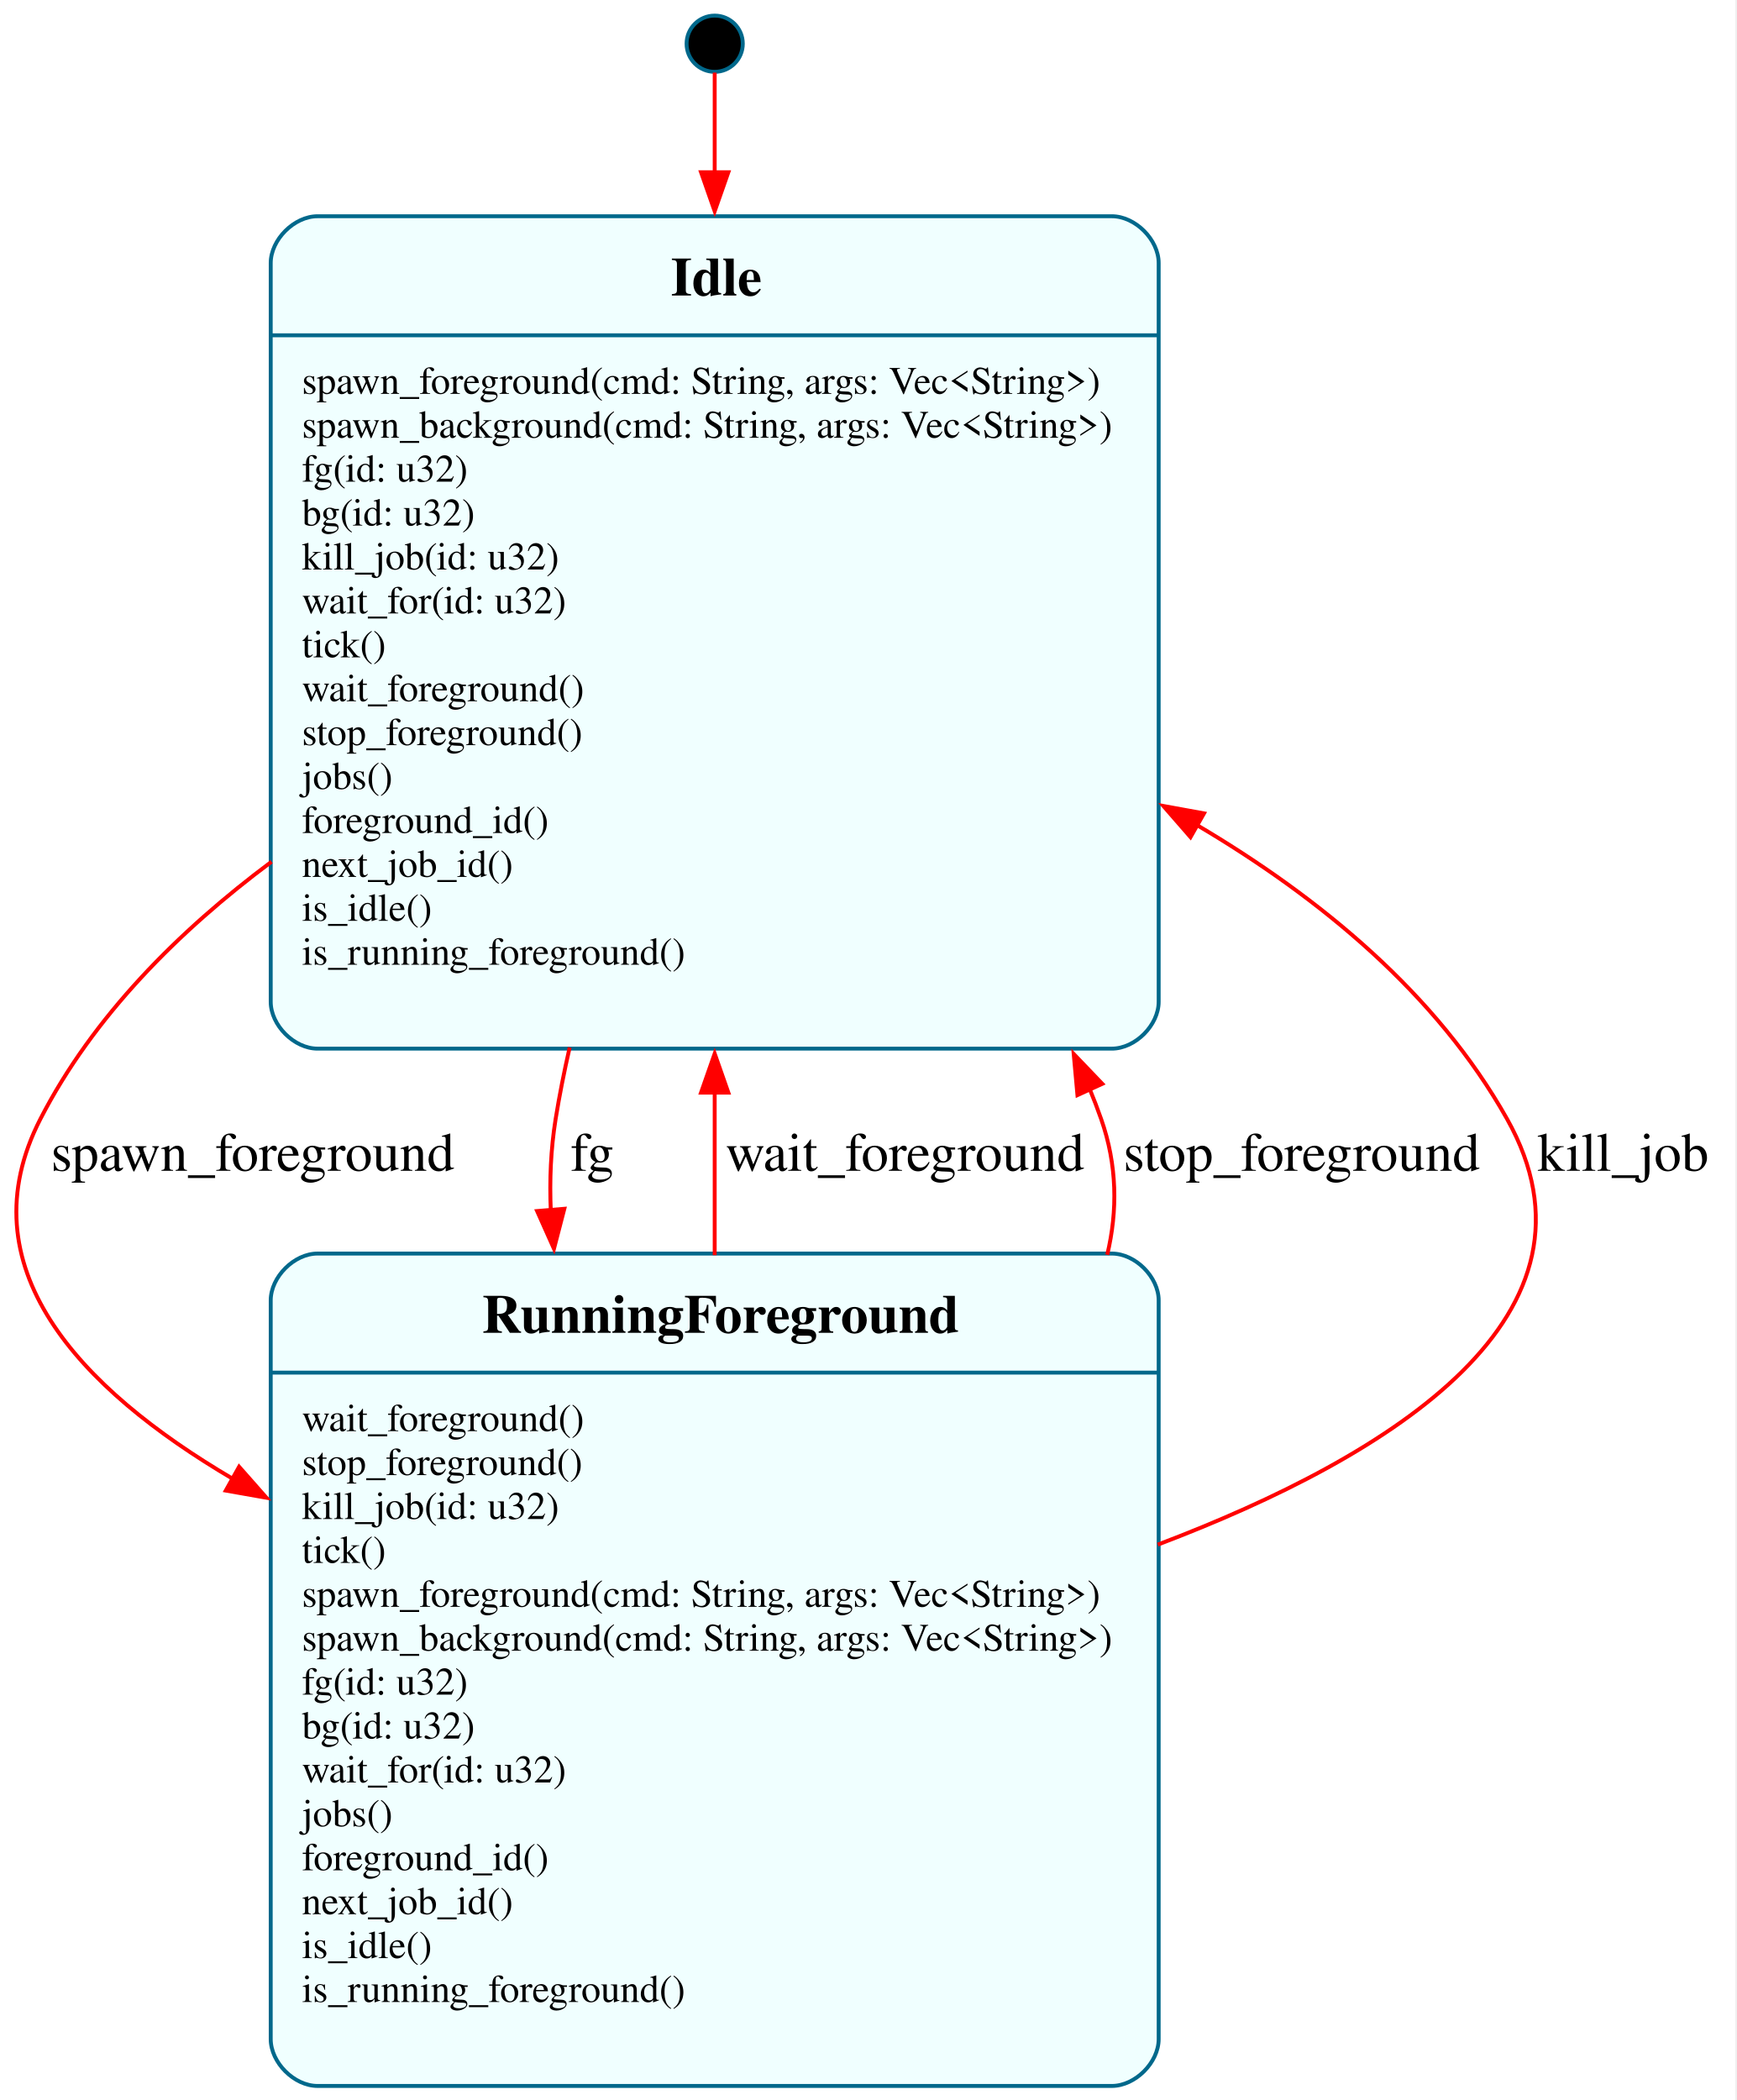
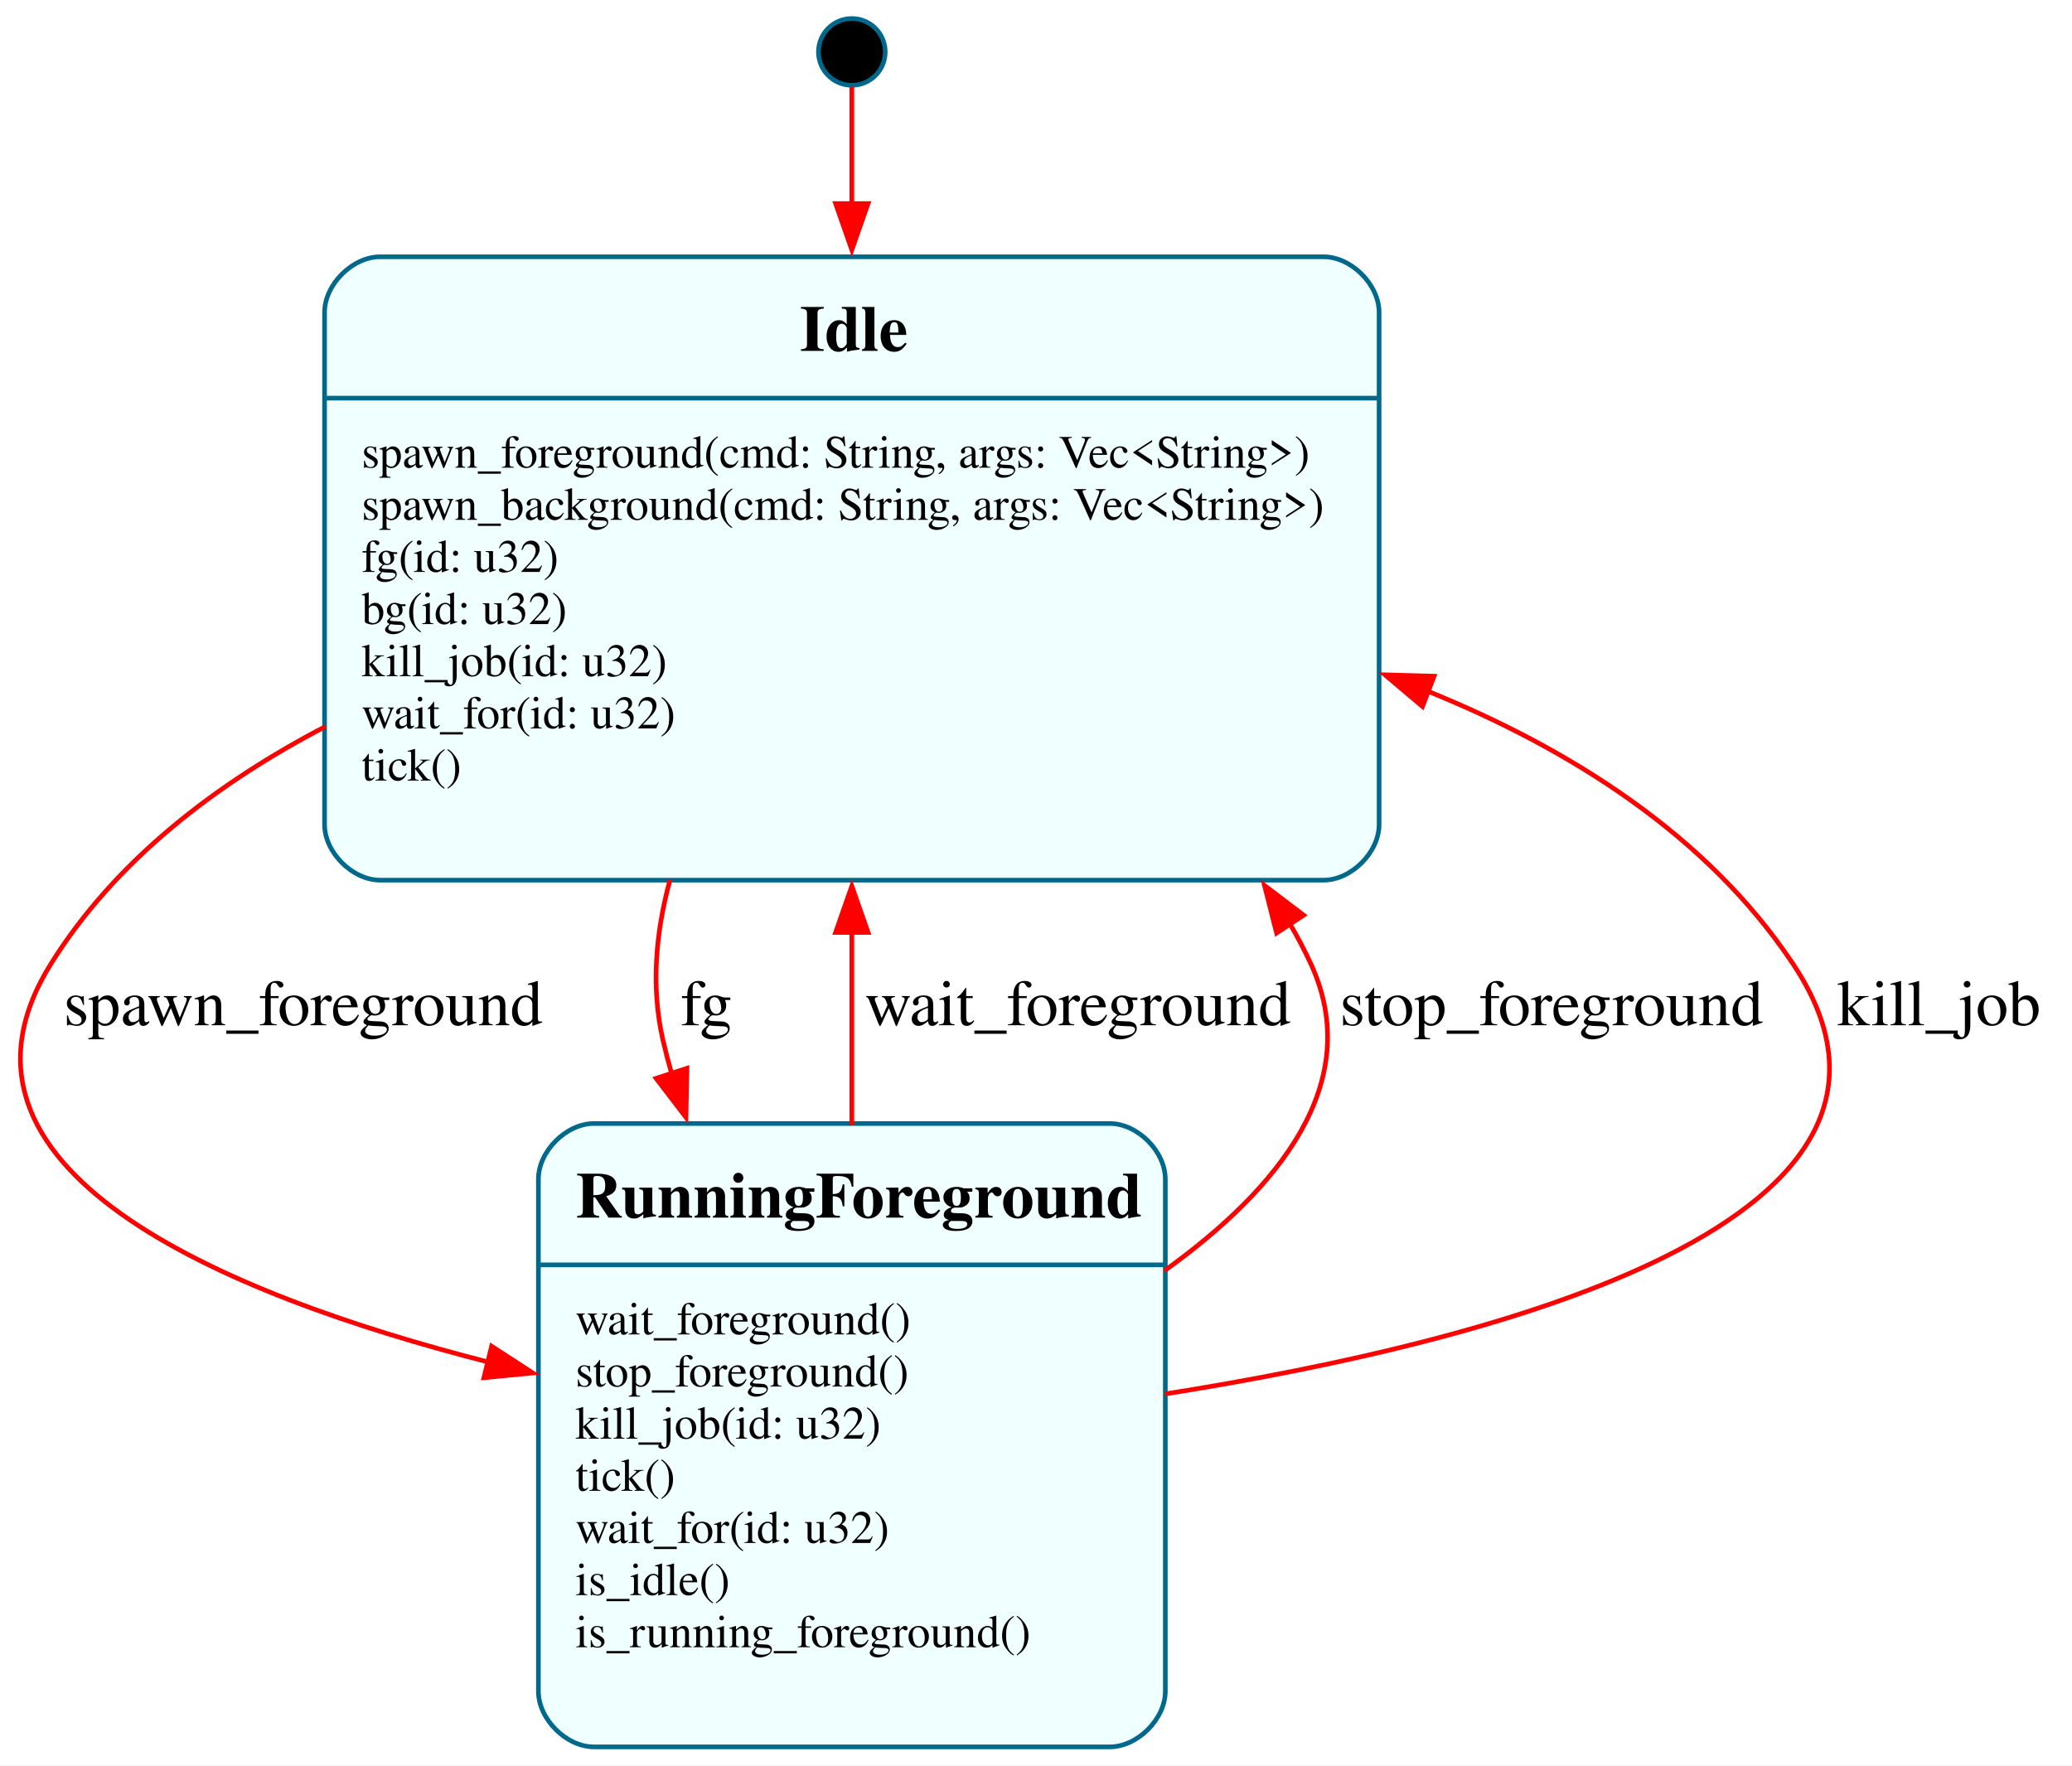
- <svg xmlns="http://www.w3.org/2000/svg" width="445pt" height="538pt" viewBox="0.00 0.00 445.00 538.00">
-   <g id="graph0" class="graph" transform="scale(1 1) rotate(0) translate(4 534.4)">
-     <polygon fill="white" stroke="none" points="-4,4 -4,-534.4 440.6,-534.4 440.6,4 -4,4" />
+ <svg xmlns="http://www.w3.org/2000/svg" width="447pt" height="381pt" viewBox="0.00 0.00 447.00 381.00">
+   <g id="graph0" class="graph" transform="scale(1 1) rotate(0) translate(4 376.9)">
+     <polygon fill="white" stroke="none" points="-4,4 -4,-376.9 443.06,-376.9 443.06,4 -4,4" />
    <g id="node1" class="node">
-       <ellipse fill="black" stroke="#00688b" cx="179.11" cy="-523.2" rx="7.2" ry="7.2" />
+       <ellipse fill="black" stroke="#00688b" cx="179.77" cy="-365.7" rx="7.2" ry="7.2" />
    </g>
    <g id="node2" class="node">
-       <path fill="azure" stroke="none" d="M280.86,-479C280.86,-479 77.36,-479 77.36,-479 71.36,-479 65.36,-473 65.36,-467 65.36,-467 65.36,-277.75 65.36,-277.75 65.36,-271.75 71.36,-265.75 77.36,-265.75 77.36,-265.75 280.86,-265.75 280.86,-265.75 286.86,-265.75 292.86,-271.75 292.86,-277.75 292.86,-277.75 292.86,-467 292.86,-467 292.86,-473 286.86,-479 280.86,-479" />
-       <text xml:space="preserve" text-anchor="start" x="167.86" y="-458.7" font-family="Times,serif" font-weight="bold" font-size="14.00">Idle</text>
-       <text xml:space="preserve" text-anchor="start" x="73.36" y="-433.5" font-family="Times,serif" font-size="10.00">spawn_foreground(cmd: String, args: Vec&lt;String&gt;)</text>
-       <text xml:space="preserve" text-anchor="start" x="73.36" y="-422.25" font-family="Times,serif" font-size="10.00">spawn_background(cmd: String, args: Vec&lt;String&gt;)</text>
-       <text xml:space="preserve" text-anchor="start" x="73.36" y="-411" font-family="Times,serif" font-size="10.00">fg(id: u32)</text>
-       <text xml:space="preserve" text-anchor="start" x="73.36" y="-399.75" font-family="Times,serif" font-size="10.00">bg(id: u32)</text>
-       <text xml:space="preserve" text-anchor="start" x="73.36" y="-388.5" font-family="Times,serif" font-size="10.00">kill_job(id: u32)</text>
-       <text xml:space="preserve" text-anchor="start" x="73.36" y="-377.25" font-family="Times,serif" font-size="10.00">wait_for(id: u32)</text>
-       <text xml:space="preserve" text-anchor="start" x="73.36" y="-366" font-family="Times,serif" font-size="10.00">tick()</text>
-       <text xml:space="preserve" text-anchor="start" x="73.36" y="-354.75" font-family="Times,serif" font-size="10.00">wait_foreground()</text>
-       <text xml:space="preserve" text-anchor="start" x="73.36" y="-343.5" font-family="Times,serif" font-size="10.00">stop_foreground()</text>
-       <text xml:space="preserve" text-anchor="start" x="73.36" y="-332.25" font-family="Times,serif" font-size="10.00">jobs()</text>
-       <text xml:space="preserve" text-anchor="start" x="73.36" y="-321" font-family="Times,serif" font-size="10.00">foreground_id()</text>
-       <text xml:space="preserve" text-anchor="start" x="73.36" y="-309.75" font-family="Times,serif" font-size="10.00">next_job_id()</text>
-       <text xml:space="preserve" text-anchor="start" x="73.36" y="-298.5" font-family="Times,serif" font-size="10.00">is_idle()</text>
-       <text xml:space="preserve" text-anchor="start" x="73.36" y="-287.25" font-family="Times,serif" font-size="10.00">is_running_foreground()</text>
-       <text xml:space="preserve" text-anchor="start" x="165.61" y="-276" font-family="Times,serif" font-size="10.00">            </text>
-       <polygon fill="#00688b" stroke="#00688b" points="65.36,-448.5 65.36,-448.5 292.86,-448.5 292.86,-448.5 65.36,-448.5" />
-       <path fill="none" stroke="#00688b" d="M77.36,-265.75C77.36,-265.75 280.86,-265.75 280.86,-265.75 286.86,-265.75 292.86,-271.75 292.86,-277.75 292.86,-277.75 292.86,-467 292.86,-467 292.86,-473 286.86,-479 280.86,-479 280.86,-479 77.36,-479 77.36,-479 71.36,-479 65.36,-473 65.36,-467 65.36,-467 65.36,-277.75 65.36,-277.75 65.36,-271.75 71.36,-265.75 77.36,-265.75" />
+       <path fill="azure" stroke="none" d="M281.52,-321.5C281.52,-321.5 78.02,-321.5 78.02,-321.5 72.02,-321.5 66.02,-315.5 66.02,-309.5 66.02,-309.5 66.02,-199 66.02,-199 66.02,-193 72.02,-187 78.02,-187 78.02,-187 281.52,-187 281.52,-187 287.52,-187 293.52,-193 293.52,-199 293.52,-199 293.52,-309.5 293.52,-309.5 293.52,-315.5 287.52,-321.5 281.52,-321.5" />
+       <text xml:space="preserve" text-anchor="start" x="168.52" y="-301.2" font-family="Times,serif" font-weight="bold" font-size="14.00">Idle</text>
+       <text xml:space="preserve" text-anchor="start" x="74.02" y="-276" font-family="Times,serif" font-size="10.00">spawn_foreground(cmd: String, args: Vec&lt;String&gt;)</text>
+       <text xml:space="preserve" text-anchor="start" x="74.02" y="-264.75" font-family="Times,serif" font-size="10.00">spawn_background(cmd: String, args: Vec&lt;String&gt;)</text>
+       <text xml:space="preserve" text-anchor="start" x="74.02" y="-253.5" font-family="Times,serif" font-size="10.00">fg(id: u32)</text>
+       <text xml:space="preserve" text-anchor="start" x="74.02" y="-242.25" font-family="Times,serif" font-size="10.00">bg(id: u32)</text>
+       <text xml:space="preserve" text-anchor="start" x="74.02" y="-231" font-family="Times,serif" font-size="10.00">kill_job(id: u32)</text>
+       <text xml:space="preserve" text-anchor="start" x="74.02" y="-219.75" font-family="Times,serif" font-size="10.00">wait_for(id: u32)</text>
+       <text xml:space="preserve" text-anchor="start" x="74.02" y="-208.5" font-family="Times,serif" font-size="10.00">tick()</text>
+       <text xml:space="preserve" text-anchor="start" x="166.27" y="-197.25" font-family="Times,serif" font-size="10.00">            </text>
+       <polygon fill="#00688b" stroke="#00688b" points="66.02,-291 66.02,-291 293.52,-291 293.52,-291 66.02,-291" />
+       <path fill="none" stroke="#00688b" d="M78.02,-187C78.02,-187 281.52,-187 281.52,-187 287.52,-187 293.52,-193 293.52,-199 293.52,-199 293.52,-309.5 293.52,-309.5 293.52,-315.5 287.52,-321.5 281.52,-321.5 281.52,-321.5 78.02,-321.5 78.02,-321.5 72.02,-321.5 66.02,-315.5 66.02,-309.5 66.02,-309.5 66.02,-199 66.02,-199 66.02,-193 72.02,-187 78.02,-187" />
    </g>
    <g id="edge1" class="edge">
-       <path fill="none" stroke="red" d="M179.11,-515.81C179.11,-510.13 179.11,-501.06 179.11,-490.18" />
-       <polygon fill="red" stroke="red" points="182.61,-490.27 179.11,-480.27 175.61,-490.27 182.61,-490.27" />
+       <path fill="none" stroke="red" d="M179.77,-358.18C179.77,-352.41 179.77,-343.29 179.77,-332.8" />
+       <polygon fill="red" stroke="red" points="183.27,-332.98 179.77,-322.98 176.27,-332.98 183.27,-332.98" />
    </g>
    <g id="node3" class="node">
-       <path fill="azure" stroke="none" d="M280.86,-213.25C280.86,-213.25 77.36,-213.25 77.36,-213.25 71.36,-213.25 65.36,-207.25 65.36,-201.25 65.36,-201.25 65.36,-12 65.36,-12 65.36,-6 71.36,0 77.36,0 77.36,0 280.86,0 280.86,0 286.86,0 292.86,-6 292.86,-12 292.86,-12 292.86,-201.25 292.86,-201.25 292.86,-207.25 286.86,-213.25 280.86,-213.25" />
-       <text xml:space="preserve" text-anchor="start" x="119.49" y="-192.95" font-family="Times,serif" font-weight="bold" font-size="14.00">RunningForeground</text>
-       <text xml:space="preserve" text-anchor="start" x="73.36" y="-167.75" font-family="Times,serif" font-size="10.00">wait_foreground()</text>
-       <text xml:space="preserve" text-anchor="start" x="73.36" y="-156.5" font-family="Times,serif" font-size="10.00">stop_foreground()</text>
-       <text xml:space="preserve" text-anchor="start" x="73.36" y="-145.25" font-family="Times,serif" font-size="10.00">kill_job(id: u32)</text>
-       <text xml:space="preserve" text-anchor="start" x="73.36" y="-134" font-family="Times,serif" font-size="10.00">tick()</text>
-       <text xml:space="preserve" text-anchor="start" x="73.36" y="-122.75" font-family="Times,serif" font-size="10.00">spawn_foreground(cmd: String, args: Vec&lt;String&gt;)</text>
-       <text xml:space="preserve" text-anchor="start" x="73.36" y="-111.5" font-family="Times,serif" font-size="10.00">spawn_background(cmd: String, args: Vec&lt;String&gt;)</text>
-       <text xml:space="preserve" text-anchor="start" x="73.36" y="-100.25" font-family="Times,serif" font-size="10.00">fg(id: u32)</text>
-       <text xml:space="preserve" text-anchor="start" x="73.36" y="-89" font-family="Times,serif" font-size="10.00">bg(id: u32)</text>
-       <text xml:space="preserve" text-anchor="start" x="73.36" y="-77.75" font-family="Times,serif" font-size="10.00">wait_for(id: u32)</text>
-       <text xml:space="preserve" text-anchor="start" x="73.36" y="-66.5" font-family="Times,serif" font-size="10.00">jobs()</text>
-       <text xml:space="preserve" text-anchor="start" x="73.36" y="-55.25" font-family="Times,serif" font-size="10.00">foreground_id()</text>
-       <text xml:space="preserve" text-anchor="start" x="73.36" y="-44" font-family="Times,serif" font-size="10.00">next_job_id()</text>
-       <text xml:space="preserve" text-anchor="start" x="73.36" y="-32.75" font-family="Times,serif" font-size="10.00">is_idle()</text>
-       <text xml:space="preserve" text-anchor="start" x="73.36" y="-21.5" font-family="Times,serif" font-size="10.00">is_running_foreground()</text>
-       <text xml:space="preserve" text-anchor="start" x="165.61" y="-10.25" font-family="Times,serif" font-size="10.00">            </text>
-       <polygon fill="#00688b" stroke="#00688b" points="65.36,-182.75 65.36,-182.75 292.86,-182.75 292.86,-182.75 65.36,-182.75" />
-       <path fill="none" stroke="#00688b" d="M77.36,0C77.36,0 280.86,0 280.86,0 286.86,0 292.86,-6 292.86,-12 292.86,-12 292.86,-201.25 292.86,-201.25 292.86,-207.25 286.86,-213.25 280.86,-213.25 280.86,-213.25 77.36,-213.25 77.36,-213.25 71.36,-213.25 65.36,-207.25 65.36,-201.25 65.36,-201.25 65.36,-12 65.36,-12 65.36,-6 71.36,0 77.36,0" />
+       <path fill="azure" stroke="none" d="M235.4,-134.5C235.4,-134.5 124.15,-134.5 124.15,-134.5 118.15,-134.5 112.15,-128.5 112.15,-122.5 112.15,-122.5 112.15,-12 112.15,-12 112.15,-6 118.15,0 124.15,0 124.15,0 235.4,0 235.4,0 241.4,0 247.4,-6 247.4,-12 247.4,-12 247.4,-122.5 247.4,-122.5 247.4,-128.5 241.4,-134.5 235.4,-134.5" />
+       <text xml:space="preserve" text-anchor="start" x="120.15" y="-114.2" font-family="Times,serif" font-weight="bold" font-size="14.00">RunningForeground</text>
+       <text xml:space="preserve" text-anchor="start" x="120.15" y="-89" font-family="Times,serif" font-size="10.00">wait_foreground()</text>
+       <text xml:space="preserve" text-anchor="start" x="120.15" y="-77.75" font-family="Times,serif" font-size="10.00">stop_foreground()</text>
+       <text xml:space="preserve" text-anchor="start" x="120.15" y="-66.5" font-family="Times,serif" font-size="10.00">kill_job(id: u32)</text>
+       <text xml:space="preserve" text-anchor="start" x="120.15" y="-55.25" font-family="Times,serif" font-size="10.00">tick()</text>
+       <text xml:space="preserve" text-anchor="start" x="120.15" y="-44" font-family="Times,serif" font-size="10.00">wait_for(id: u32)</text>
+       <text xml:space="preserve" text-anchor="start" x="120.15" y="-32.75" font-family="Times,serif" font-size="10.00">is_idle()</text>
+       <text xml:space="preserve" text-anchor="start" x="120.15" y="-21.5" font-family="Times,serif" font-size="10.00">is_running_foreground()</text>
+       <text xml:space="preserve" text-anchor="start" x="156.9" y="-10.25" font-family="Times,serif" font-size="10.00">            </text>
+       <polygon fill="#00688b" stroke="#00688b" points="112.15,-104 112.15,-104 247.4,-104 247.4,-104 112.15,-104" />
+       <path fill="none" stroke="#00688b" d="M124.15,0C124.15,0 235.4,0 235.4,0 241.4,0 247.4,-6 247.4,-12 247.4,-12 247.4,-122.5 247.4,-122.5 247.4,-128.5 241.4,-134.5 235.4,-134.5 235.4,-134.5 124.15,-134.5 124.15,-134.5 118.15,-134.5 112.15,-128.5 112.15,-122.5 112.15,-122.5 112.15,-12 112.15,-12 112.15,-6 118.15,0 124.15,0" />
    </g>
    <g id="edge2" class="edge">
-       <path fill="none" stroke="red" d="M65.56,-313.63C41.78,-295.9 19.85,-273.99 6.36,-247.75 -13.05,-209.99 16.07,-178.82 55.62,-155.55" />
-       <polygon fill="red" stroke="red" points="57.26,-158.64 64.27,-150.69 53.84,-152.53 57.26,-158.64" />
-       <text xml:space="preserve" text-anchor="middle" x="60.74" y="-234.45" font-family="Times,serif" font-size="14.00"> spawn_foreground </text>
+       <path fill="none" stroke="red" d="M66.26,-220.18C42.79,-207.94 20.99,-191.35 7.02,-169 -20.59,-124.81 43.54,-97.81 101.34,-83.03" />
+       <polygon fill="red" stroke="red" points="102.06,-86.45 110.94,-80.68 100.4,-79.65 102.06,-86.45" />
+       <text xml:space="preserve" text-anchor="middle" x="61.4" y="-155.7" font-family="Times,serif" font-size="14.00"> spawn_foreground </text>
    </g>
    <g id="edge3" class="edge">
-       <path fill="none" stroke="red" d="M141.95,-266.05C140.55,-259.9 139.33,-253.77 138.36,-247.75 137.12,-240.01 136.77,-232.1 137.12,-224.17" />
-       <polygon fill="red" stroke="red" points="140.59,-224.72 137.93,-214.47 133.61,-224.14 140.59,-224.72" />
-       <text xml:space="preserve" text-anchor="middle" x="147.74" y="-234.45" font-family="Times,serif" font-size="14.00"> fg </text>
+       <path fill="none" stroke="red" d="M140.53,-187.01C137.45,-175.69 136.41,-163.9 139.02,-152.5 139.58,-150.06 140.22,-147.6 140.93,-145.14" />
+       <polygon fill="red" stroke="red" points="144.2,-146.42 143.98,-135.83 137.54,-144.24 144.2,-146.42" />
+       <text xml:space="preserve" text-anchor="middle" x="148.4" y="-155.7" font-family="Times,serif" font-size="14.00"> fg </text>
    </g>
    <g id="edge4" class="edge">
-       <path fill="none" stroke="red" d="M179.11,-212.84C179.11,-226.65 179.11,-240.86 179.11,-254.84" />
-       <polygon fill="red" stroke="red" points="175.61,-254.48 179.11,-264.48 182.61,-254.48 175.61,-254.48" />
-       <text xml:space="preserve" text-anchor="middle" x="227.86" y="-234.45" font-family="Times,serif" font-size="14.00"> wait_foreground </text>
+       <path fill="none" stroke="red" d="M179.77,-134.23C179.77,-147.69 179.77,-161.96 179.77,-175.78" />
+       <polygon fill="red" stroke="red" points="176.27,-175.73 179.77,-185.73 183.27,-175.73 176.27,-175.73" />
+       <text xml:space="preserve" text-anchor="middle" x="228.52" y="-155.7" font-family="Times,serif" font-size="14.00"> wait_foreground </text>
    </g>
    <g id="edge5" class="edge">
-       <path fill="none" stroke="red" d="M279.68,-212.93C282.38,-224.24 282.26,-235.95 278.11,-247.75 277.21,-250.32 276.23,-252.88 275.18,-255.42" />
-       <polygon fill="red" stroke="red" points="272.05,-253.84 271.09,-264.39 278.42,-256.74 272.05,-253.84" />
-       <text xml:space="preserve" text-anchor="middle" x="329.48" y="-234.45" font-family="Times,serif" font-size="14.00"> stop_foreground </text>
+       <path fill="none" stroke="red" d="M247.24,-102.75C271.66,-120.27 290.65,-143.29 278.77,-169 277.4,-171.98 275.86,-174.89 274.18,-177.73" />
+       <polygon fill="red" stroke="red" points="271.4,-175.59 268.8,-185.86 277.24,-179.45 271.4,-175.59" />
+       <text xml:space="preserve" text-anchor="middle" x="330.7" y="-155.7" font-family="Times,serif" font-size="14.00"> stop_foreground </text>
    </g>
    <g id="edge6" class="edge">
-       <path fill="none" stroke="red" d="M292.63,-138.68C353.28,-161.67 410.22,-197.72 382.11,-247.75 364.12,-279.78 334.08,-304.49 302.56,-323.09" />
-       <polygon fill="red" stroke="red" points="301.02,-319.93 294.06,-327.92 304.48,-326.02 301.02,-319.93" />
-       <text xml:space="preserve" text-anchor="middle" x="411.85" y="-234.45" font-family="Times,serif" font-size="14.00"> kill_job </text>
+       <path fill="none" stroke="red" d="M247.29,-76.14C319.7,-87.58 419.64,-113.78 382.77,-169 364.26,-196.73 334.74,-215.34 303.88,-227.83" />
+       <polygon fill="red" stroke="red" points="302.88,-224.47 294.79,-231.3 305.38,-231.01 302.88,-224.47" />
+       <text xml:space="preserve" text-anchor="middle" x="414.31" y="-155.7" font-family="Times,serif" font-size="14.00"> kill_job </text>
    </g>
  </g>
</svg>
